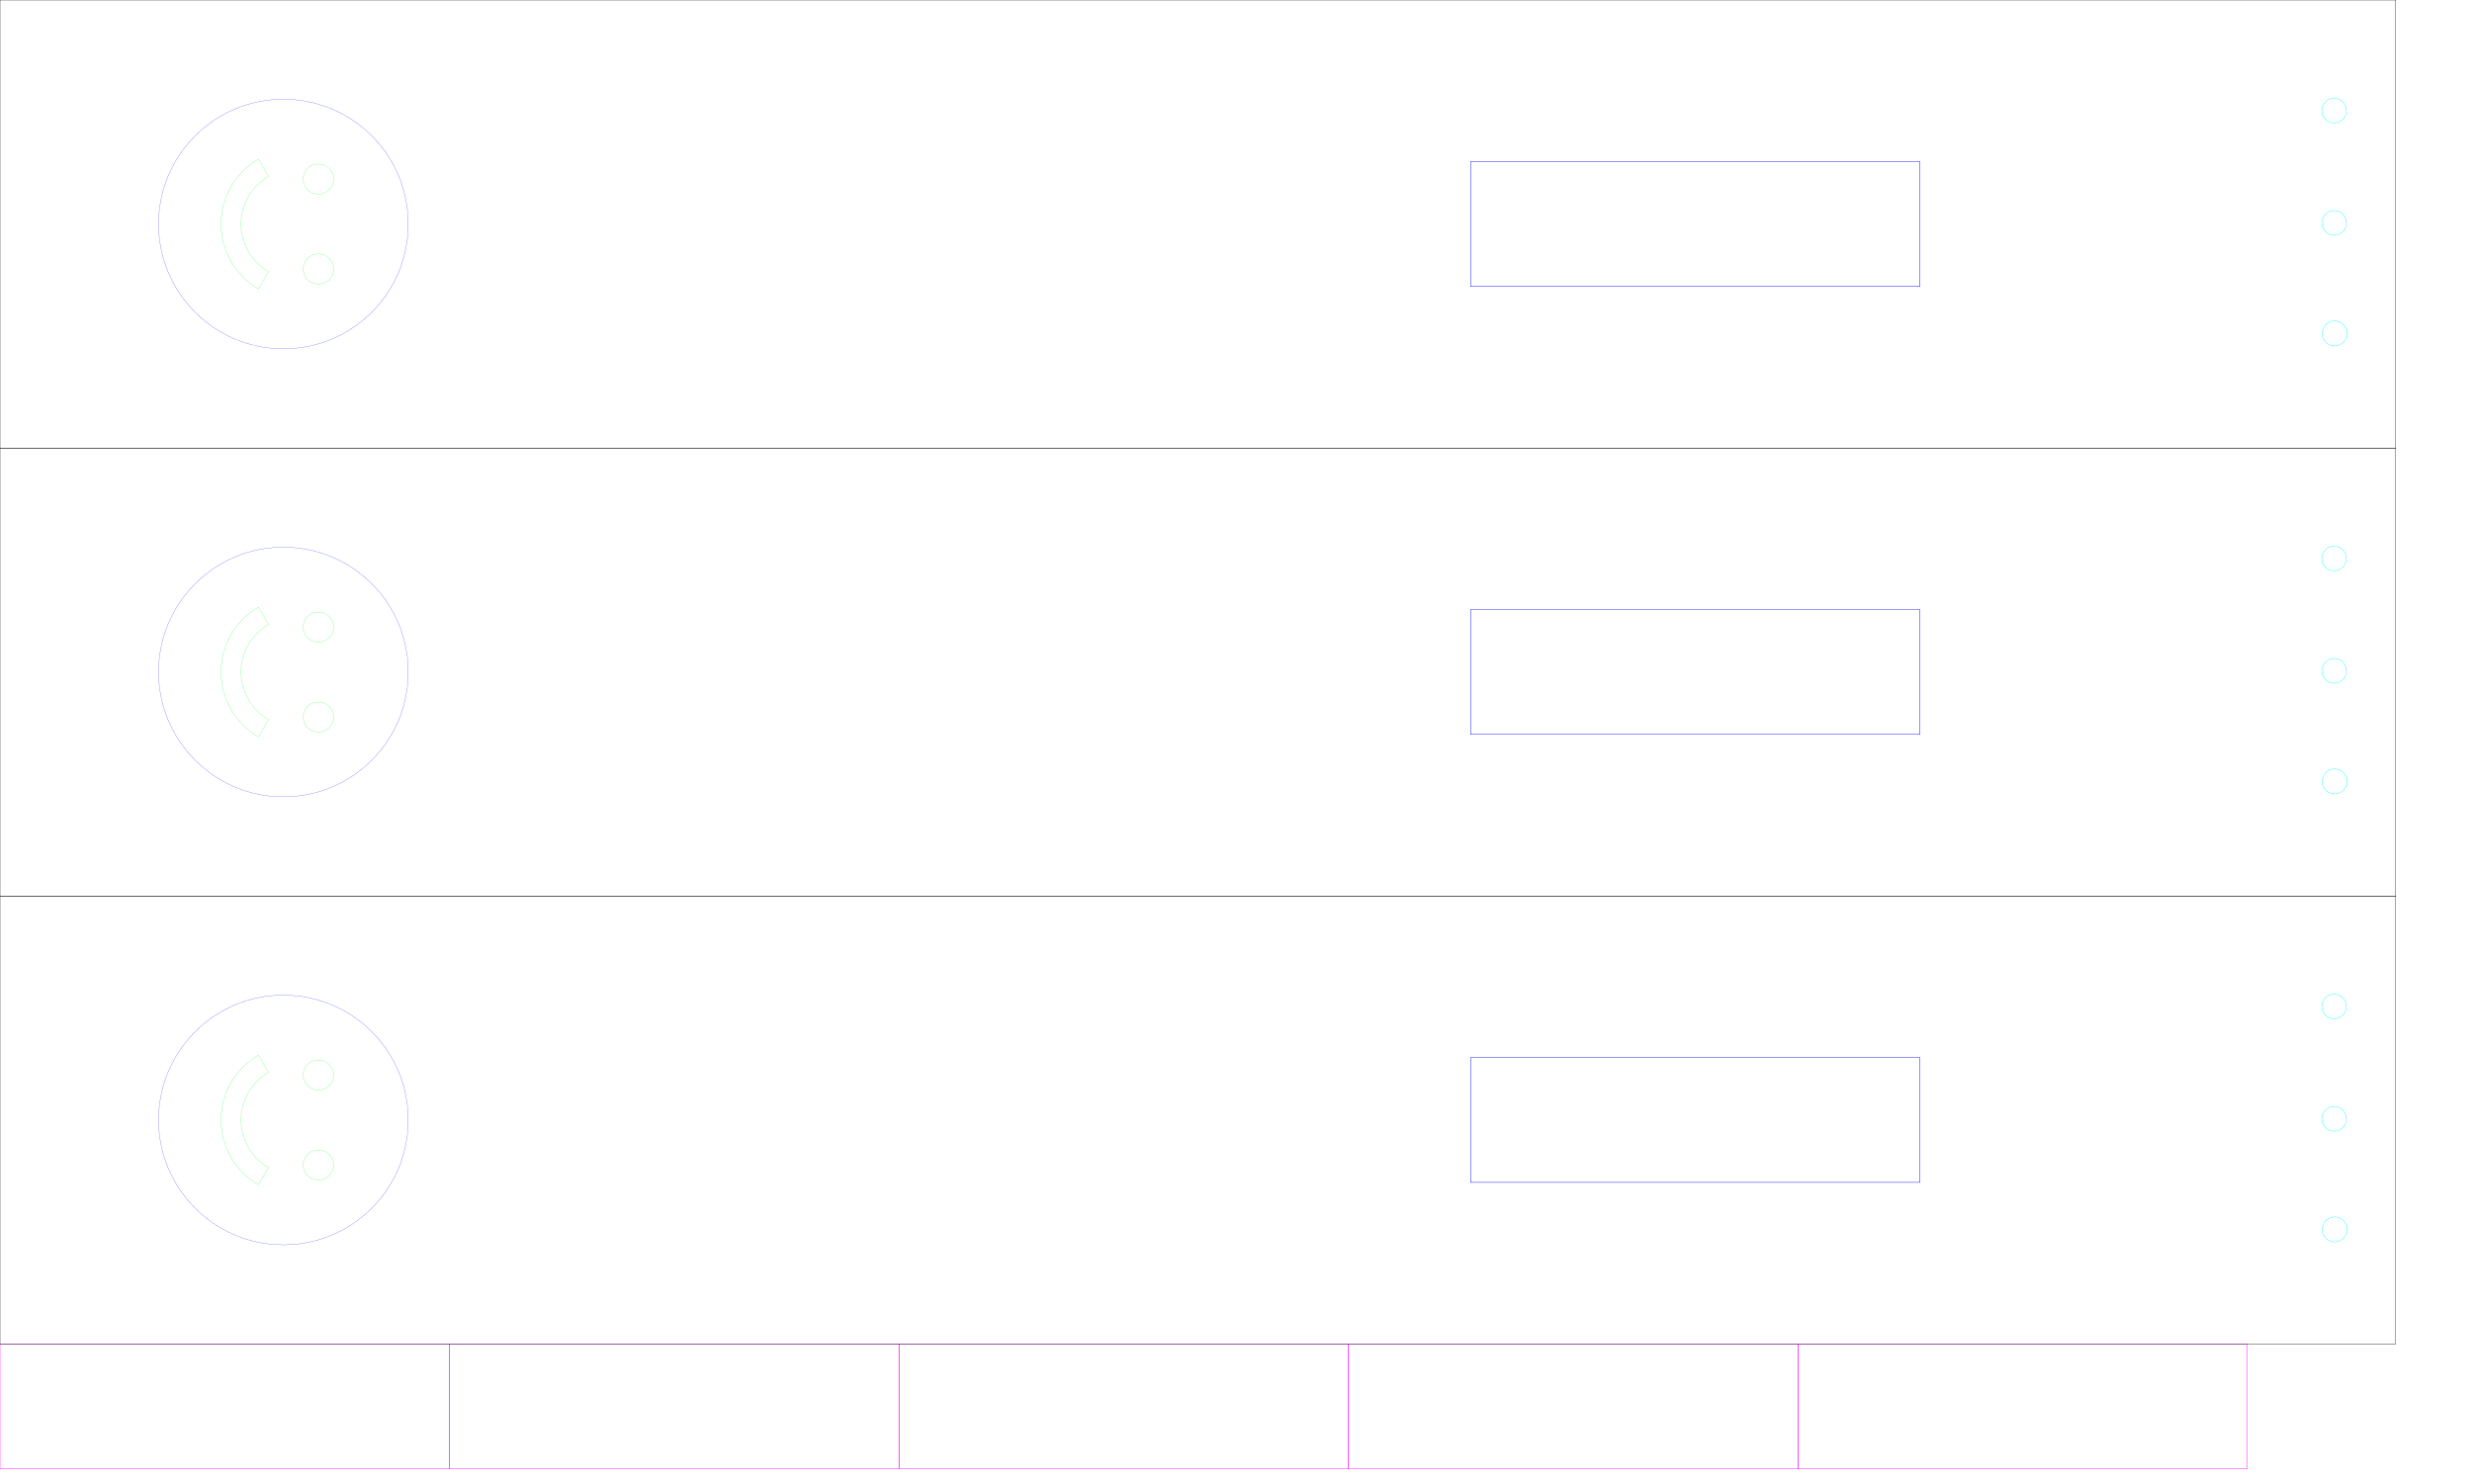
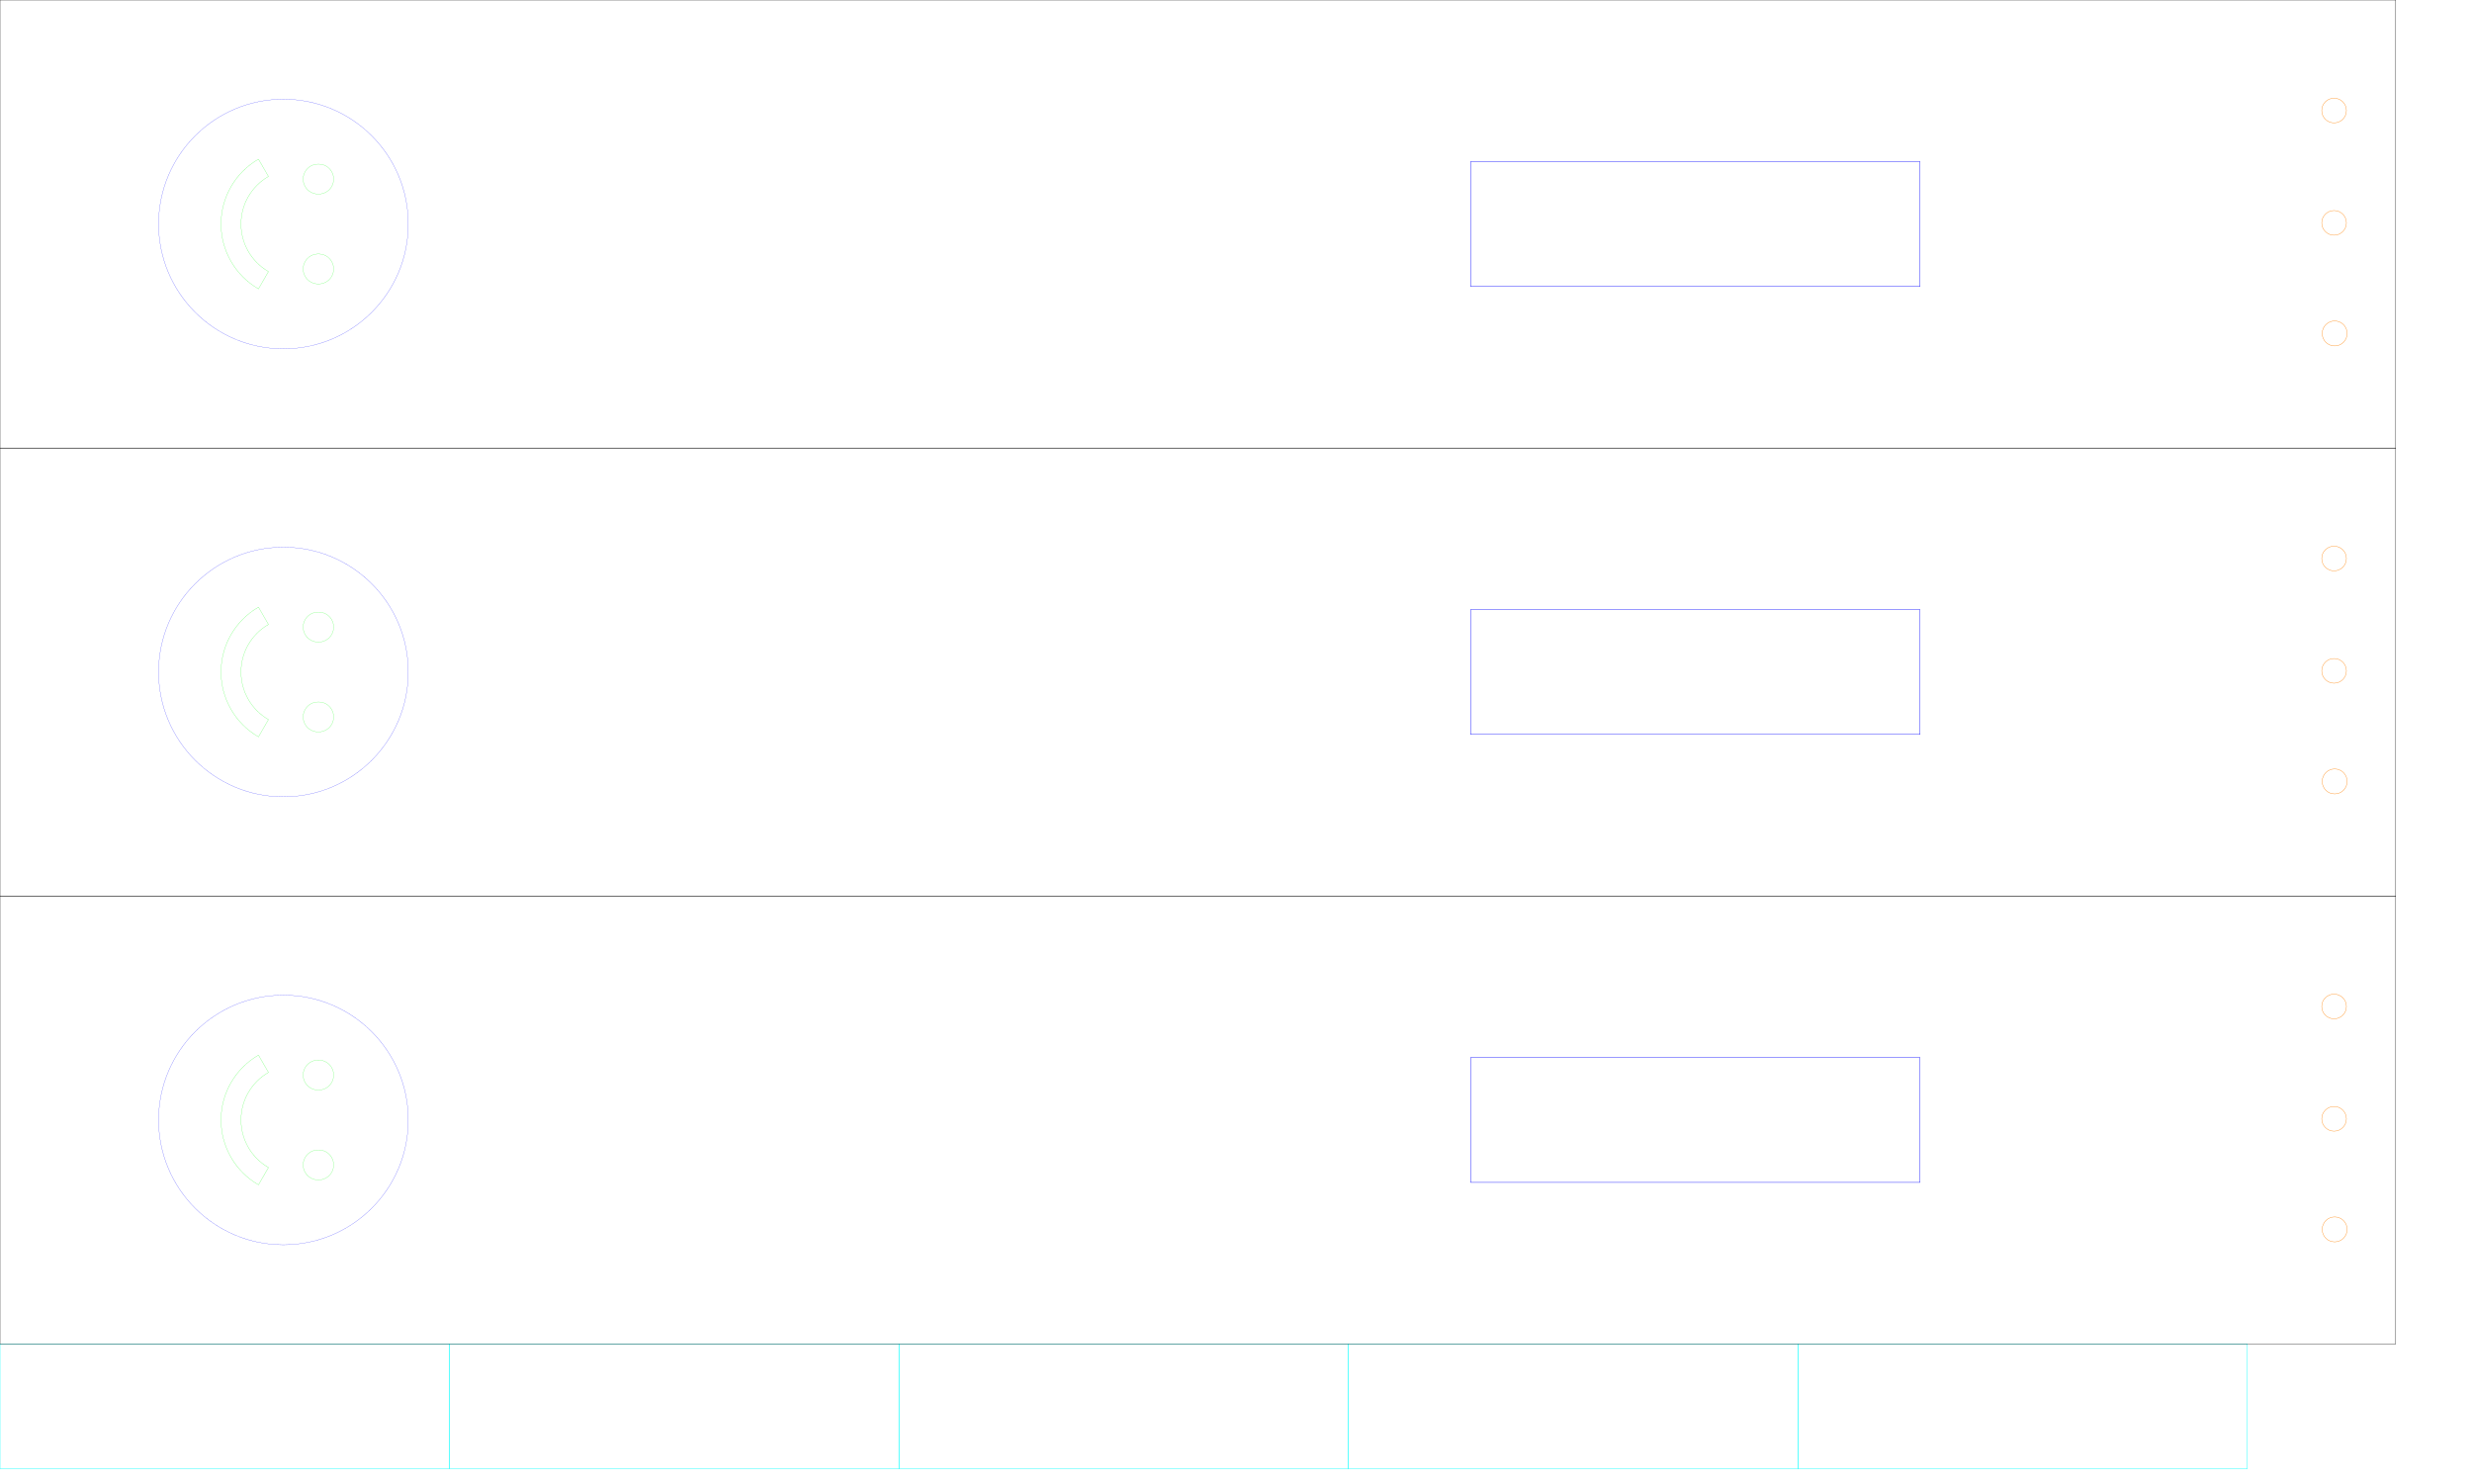
<svg xmlns="http://www.w3.org/2000/svg" width="495mm" height="297mm" viewBox="0 0 495 297" version="1.1" id="svg1">
  <defs id="defs1" />
  <g id="layer1">
    <rect style="fill:none;stroke:#000000;stroke-width:0.265;vector-effect:non-scaling-stroke;-inkscape-stroke:hairline;stroke-dasharray:none" id="rect1" width="479.715" height="89.715" x="0.008" y="0.008" />
-     <ellipse style="fill:none;stroke:#00ffff;stroke-width:0.265;vector-effect:non-scaling-stroke;-inkscape-stroke:hairline;stroke-dasharray:none;stroke-opacity:1" id="path2" cx="467.382" cy="22.135" rx="2.471" ry="2.471" />
-     <ellipse style="fill:none;stroke:#00ffff;stroke-width:0.265;vector-effect:non-scaling-stroke;-inkscape-stroke:hairline;stroke-dasharray:none;stroke-opacity:1" id="path2-5" cx="467.382" cy="44.635" rx="2.471" ry="2.471" />
-     <circle style="vector-effect:non-scaling-stroke;fill:none;stroke:#00ffff;stroke-width:0.268;stroke-dasharray:none;-inkscape-stroke:hairline;stroke-opacity:1" id="path2-5-8" cx="467.5" cy="66.78" r="2.5" />
-     <rect style="vector-effect:non-scaling-stroke;fill:none;stroke:#ff00ff;stroke-width:0.301;stroke-dasharray:none;-inkscape-stroke:hairline;fill-opacity:1;stroke-opacity:1" id="rect2" width="90" height="25" x="0.008" y="269.152" />
-     <rect style="vector-effect:non-scaling-stroke;fill:none;stroke:#ff00ff;stroke-width:0.301;stroke-dasharray:none;-inkscape-stroke:hairline;fill-opacity:1;stroke-opacity:1" id="rect2-9" width="90" height="25" x="90.008" y="269.152" />
-     <rect style="vector-effect:non-scaling-stroke;fill:none;stroke:#ff00ff;stroke-width:0.301;stroke-dasharray:none;-inkscape-stroke:hairline;fill-opacity:1;stroke-opacity:1" id="rect2-2" width="90" height="25" x="180.008" y="269.152" />
-     <rect style="vector-effect:non-scaling-stroke;fill:none;stroke:#ff00ff;stroke-width:0.301;stroke-dasharray:none;-inkscape-stroke:hairline;fill-opacity:1;stroke-opacity:1" id="rect2-97" width="90" height="25" x="270.008" y="269.152" />
-     <rect style="vector-effect:non-scaling-stroke;fill:none;stroke:#ff00ff;stroke-width:0.301;stroke-dasharray:none;-inkscape-stroke:hairline;fill-opacity:1;stroke-opacity:1" id="rect2-5" width="90" height="25" x="360.008" y="269.152" />
+     <ellipse style="fill:none;stroke:#ff8000;stroke-width:0.265;vector-effect:non-scaling-stroke;-inkscape-stroke:hairline;stroke-dasharray:none;stroke-opacity:1" id="path2" cx="467.382" cy="22.135" rx="2.471" ry="2.471" />
+     <ellipse style="fill:none;stroke:#ff8000;stroke-width:0.265;vector-effect:non-scaling-stroke;-inkscape-stroke:hairline;stroke-dasharray:none;stroke-opacity:1" id="path2-5" cx="467.382" cy="44.635" rx="2.471" ry="2.471" />
+     <circle style="vector-effect:non-scaling-stroke;fill:none;stroke:#ff8000;stroke-width:0.268;stroke-dasharray:none;-inkscape-stroke:hairline;stroke-opacity:1" id="path2-5-8" cx="467.5" cy="66.78" r="2.5" />
+     <rect style="vector-effect:non-scaling-stroke;fill:none;stroke:#00ffff;stroke-width:0.301;stroke-dasharray:none;-inkscape-stroke:hairline;fill-opacity:1;stroke-opacity:1" id="rect2" width="90" height="25" x="0.008" y="269.152" />
+     <rect style="vector-effect:non-scaling-stroke;fill:none;stroke:#00ffff;stroke-width:0.301;stroke-dasharray:none;-inkscape-stroke:hairline;fill-opacity:1;stroke-opacity:1" id="rect2-9" width="90" height="25" x="90.008" y="269.152" />
+     <rect style="vector-effect:non-scaling-stroke;fill:none;stroke:#00ffff;stroke-width:0.301;stroke-dasharray:none;-inkscape-stroke:hairline;fill-opacity:1;stroke-opacity:1" id="rect2-2" width="90" height="25" x="180.008" y="269.152" />
+     <rect style="vector-effect:non-scaling-stroke;fill:none;stroke:#00ffff;stroke-width:0.301;stroke-dasharray:none;-inkscape-stroke:hairline;fill-opacity:1;stroke-opacity:1" id="rect2-97" width="90" height="25" x="270.008" y="269.152" />
+     <rect style="vector-effect:non-scaling-stroke;fill:none;stroke:#00ffff;stroke-width:0.301;stroke-dasharray:none;-inkscape-stroke:hairline;fill-opacity:1;stroke-opacity:1" id="rect2-5" width="90" height="25" x="360.008" y="269.152" />
    <path d="m 51.758,57.854 a 15,14.998 0 0 1 0,-25.977 l 2,3.463 a 11,10.998 0 0 0 0,19.05 z" id="path4" style="vector-effect:non-scaling-stroke;fill:none;stroke:#00ff00;stroke-width:0.132;stroke-dasharray:none;stroke-opacity:1;-inkscape-stroke:hairline" />
    <path d="m 63.758,50.865 a 3,3 0 1 0 0,5.999 3,3 0 1 0 0,-5.999 z" id="path3" style="vector-effect:non-scaling-stroke;fill:none;stroke:#00ff00;stroke-width:0.132;stroke-dasharray:none;stroke-opacity:1;-inkscape-stroke:hairline" />
    <path d="m 63.758,32.867 a 3,3 0 1 0 0,5.999 3,3 0 1 0 0,-5.999 z" id="path2-2" style="vector-effect:non-scaling-stroke;fill:none;stroke:#00ff00;stroke-width:0.132;stroke-dasharray:none;stroke-opacity:1;-inkscape-stroke:hairline" />
    <path d="m 81.758,44.866 a 25,24.996 0 1 0 -50,0 25,24.996 0 1 0 50,0 z" id="path1" style="vector-effect:non-scaling-stroke;fill:none;stroke:#0000ff;stroke-width:0.132;stroke-dasharray:none;stroke-opacity:1;-inkscape-stroke:hairline" />
  </g>
  <rect style="vector-effect:non-scaling-stroke;fill:none;stroke:#0000ff;stroke-width:0.301;stroke-dasharray:none;stroke-opacity:1;-inkscape-stroke:hairline" id="rect2-5-1" width="90" height="25" x="294.473" y="32.366" />
  <rect style="vector-effect:non-scaling-stroke;fill:none;stroke:#000000;stroke-width:0.265;stroke-dasharray:none;-inkscape-stroke:hairline" id="rect1-6" width="479.715" height="89.715" x="0.008" y="89.723" />
-   <ellipse style="vector-effect:non-scaling-stroke;fill:none;stroke:#00ffff;stroke-width:0.265;stroke-dasharray:none;stroke-opacity:1;-inkscape-stroke:hairline" id="path2-8" cx="467.382" cy="111.85" rx="2.471" ry="2.471" />
-   <ellipse style="vector-effect:non-scaling-stroke;fill:none;stroke:#00ffff;stroke-width:0.265;stroke-dasharray:none;stroke-opacity:1;-inkscape-stroke:hairline" id="path2-5-5" cx="467.382" cy="134.35" rx="2.471" ry="2.471" />
-   <circle style="vector-effect:non-scaling-stroke;fill:none;stroke:#00ffff;stroke-width:0.268;stroke-dasharray:none;stroke-opacity:1;-inkscape-stroke:hairline" id="path2-5-8-4" cx="467.5" cy="156.495" r="2.5" />
+   <ellipse style="vector-effect:non-scaling-stroke;fill:none;stroke:#ff8000;stroke-width:0.265;stroke-dasharray:none;stroke-opacity:1;-inkscape-stroke:hairline" id="path2-8" cx="467.382" cy="111.85" rx="2.471" ry="2.471" />
+   <ellipse style="vector-effect:non-scaling-stroke;fill:none;stroke:#ff8000;stroke-width:0.265;stroke-dasharray:none;stroke-opacity:1;-inkscape-stroke:hairline" id="path2-5-5" cx="467.382" cy="134.35" rx="2.471" ry="2.471" />
+   <circle style="vector-effect:non-scaling-stroke;fill:none;stroke:#ff8000;stroke-width:0.268;stroke-dasharray:none;stroke-opacity:1;-inkscape-stroke:hairline" id="path2-5-8-4" cx="467.5" cy="156.495" r="2.5" />
  <path d="m 51.758,147.569 a 15,14.998 0 0 1 0,-25.977 l 2,3.463 a 11,10.998 0 0 0 0,19.05 z" id="path4-7" style="vector-effect:non-scaling-stroke;fill:none;stroke:#00ff00;stroke-width:0.132;stroke-dasharray:none;stroke-opacity:1;-inkscape-stroke:hairline" />
  <path d="m 63.758,140.579 a 3,3 0 1 0 0,5.999 3,3 0 1 0 0,-5.999 z" id="path3-9" style="vector-effect:non-scaling-stroke;fill:none;stroke:#00ff00;stroke-width:0.132;stroke-dasharray:none;stroke-opacity:1;-inkscape-stroke:hairline" />
  <path d="m 63.758,122.582 a 3,3 0 1 0 0,5.999 3,3 0 1 0 0,-5.999 z" id="path2-2-6" style="vector-effect:non-scaling-stroke;fill:none;stroke:#00ff00;stroke-width:0.132;stroke-dasharray:none;stroke-opacity:1;-inkscape-stroke:hairline" />
  <path d="m 81.758,134.58 a 25,24.996 0 1 0 -50,0 25,24.996 0 1 0 50,0 z" id="path1-6" style="vector-effect:non-scaling-stroke;fill:none;stroke:#0000ff;stroke-width:0.132;stroke-dasharray:none;stroke-opacity:1;-inkscape-stroke:hairline" />
  <rect style="vector-effect:non-scaling-stroke;fill:none;stroke:#0000ff;stroke-width:0.301;stroke-dasharray:none;stroke-opacity:1;-inkscape-stroke:hairline" id="rect2-5-1-6" width="90" height="25" x="294.473" y="122.08" />
  <rect style="vector-effect:non-scaling-stroke;fill:none;stroke:#000000;stroke-width:0.265;stroke-dasharray:none;-inkscape-stroke:hairline" id="rect1-1" width="479.715" height="89.715" x="0.008" y="179.438" />
-   <ellipse style="vector-effect:non-scaling-stroke;fill:none;stroke:#00ffff;stroke-width:0.265;stroke-dasharray:none;stroke-opacity:1;-inkscape-stroke:hairline" id="path2-0" cx="467.382" cy="201.564" rx="2.471" ry="2.471" />
-   <ellipse style="vector-effect:non-scaling-stroke;fill:none;stroke:#00ffff;stroke-width:0.265;stroke-dasharray:none;stroke-opacity:1;-inkscape-stroke:hairline" id="path2-5-81" cx="467.382" cy="224.064" rx="2.471" ry="2.471" />
-   <circle style="vector-effect:non-scaling-stroke;fill:none;stroke:#00ffff;stroke-width:0.268;stroke-dasharray:none;stroke-opacity:1;-inkscape-stroke:hairline" id="path2-5-8-48" cx="467.5" cy="246.209" r="2.5" />
+   <ellipse style="vector-effect:non-scaling-stroke;fill:none;stroke:#ff8000;stroke-width:0.265;stroke-dasharray:none;stroke-opacity:1;-inkscape-stroke:hairline" id="path2-0" cx="467.382" cy="201.564" rx="2.471" ry="2.471" />
+   <ellipse style="vector-effect:non-scaling-stroke;fill:none;stroke:#ff8000;stroke-width:0.265;stroke-dasharray:none;stroke-opacity:1;-inkscape-stroke:hairline" id="path2-5-81" cx="467.382" cy="224.064" rx="2.471" ry="2.471" />
+   <circle style="vector-effect:non-scaling-stroke;fill:none;stroke:#ff8000;stroke-width:0.268;stroke-dasharray:none;stroke-opacity:1;-inkscape-stroke:hairline" id="path2-5-8-48" cx="467.5" cy="246.209" r="2.5" />
  <path d="m 51.758,237.283 a 15,14.998 0 0 1 0,-25.977 l 2,3.463 a 11,10.998 0 0 0 0,19.05 z" id="path4-8" style="vector-effect:non-scaling-stroke;fill:none;stroke:#00ff00;stroke-width:0.132;stroke-dasharray:none;stroke-opacity:1;-inkscape-stroke:hairline" />
  <path d="m 63.758,230.294 a 3,3 0 1 0 0,5.999 3,3 0 1 0 0,-5.999 z" id="path3-4" style="vector-effect:non-scaling-stroke;fill:none;stroke:#00ff00;stroke-width:0.132;stroke-dasharray:none;stroke-opacity:1;-inkscape-stroke:hairline" />
  <path d="m 63.758,212.297 a 3,3 0 1 0 0,5.999 3,3 0 1 0 0,-5.999 z" id="path2-2-5" style="vector-effect:non-scaling-stroke;fill:none;stroke:#00ff00;stroke-width:0.132;stroke-dasharray:none;stroke-opacity:1;-inkscape-stroke:hairline" />
  <path d="m 81.758,224.295 a 25,24.996 0 1 0 -50,0 25,24.996 0 1 0 50,0 z" id="path1-7" style="vector-effect:non-scaling-stroke;fill:none;stroke:#0000ff;stroke-width:0.132;stroke-dasharray:none;stroke-opacity:1;-inkscape-stroke:hairline" />
  <rect style="vector-effect:non-scaling-stroke;fill:none;stroke:#0000ff;stroke-width:0.301;stroke-dasharray:none;stroke-opacity:1;-inkscape-stroke:hairline" id="rect2-5-1-9" width="90" height="25" x="294.473" y="211.795" />
</svg>
